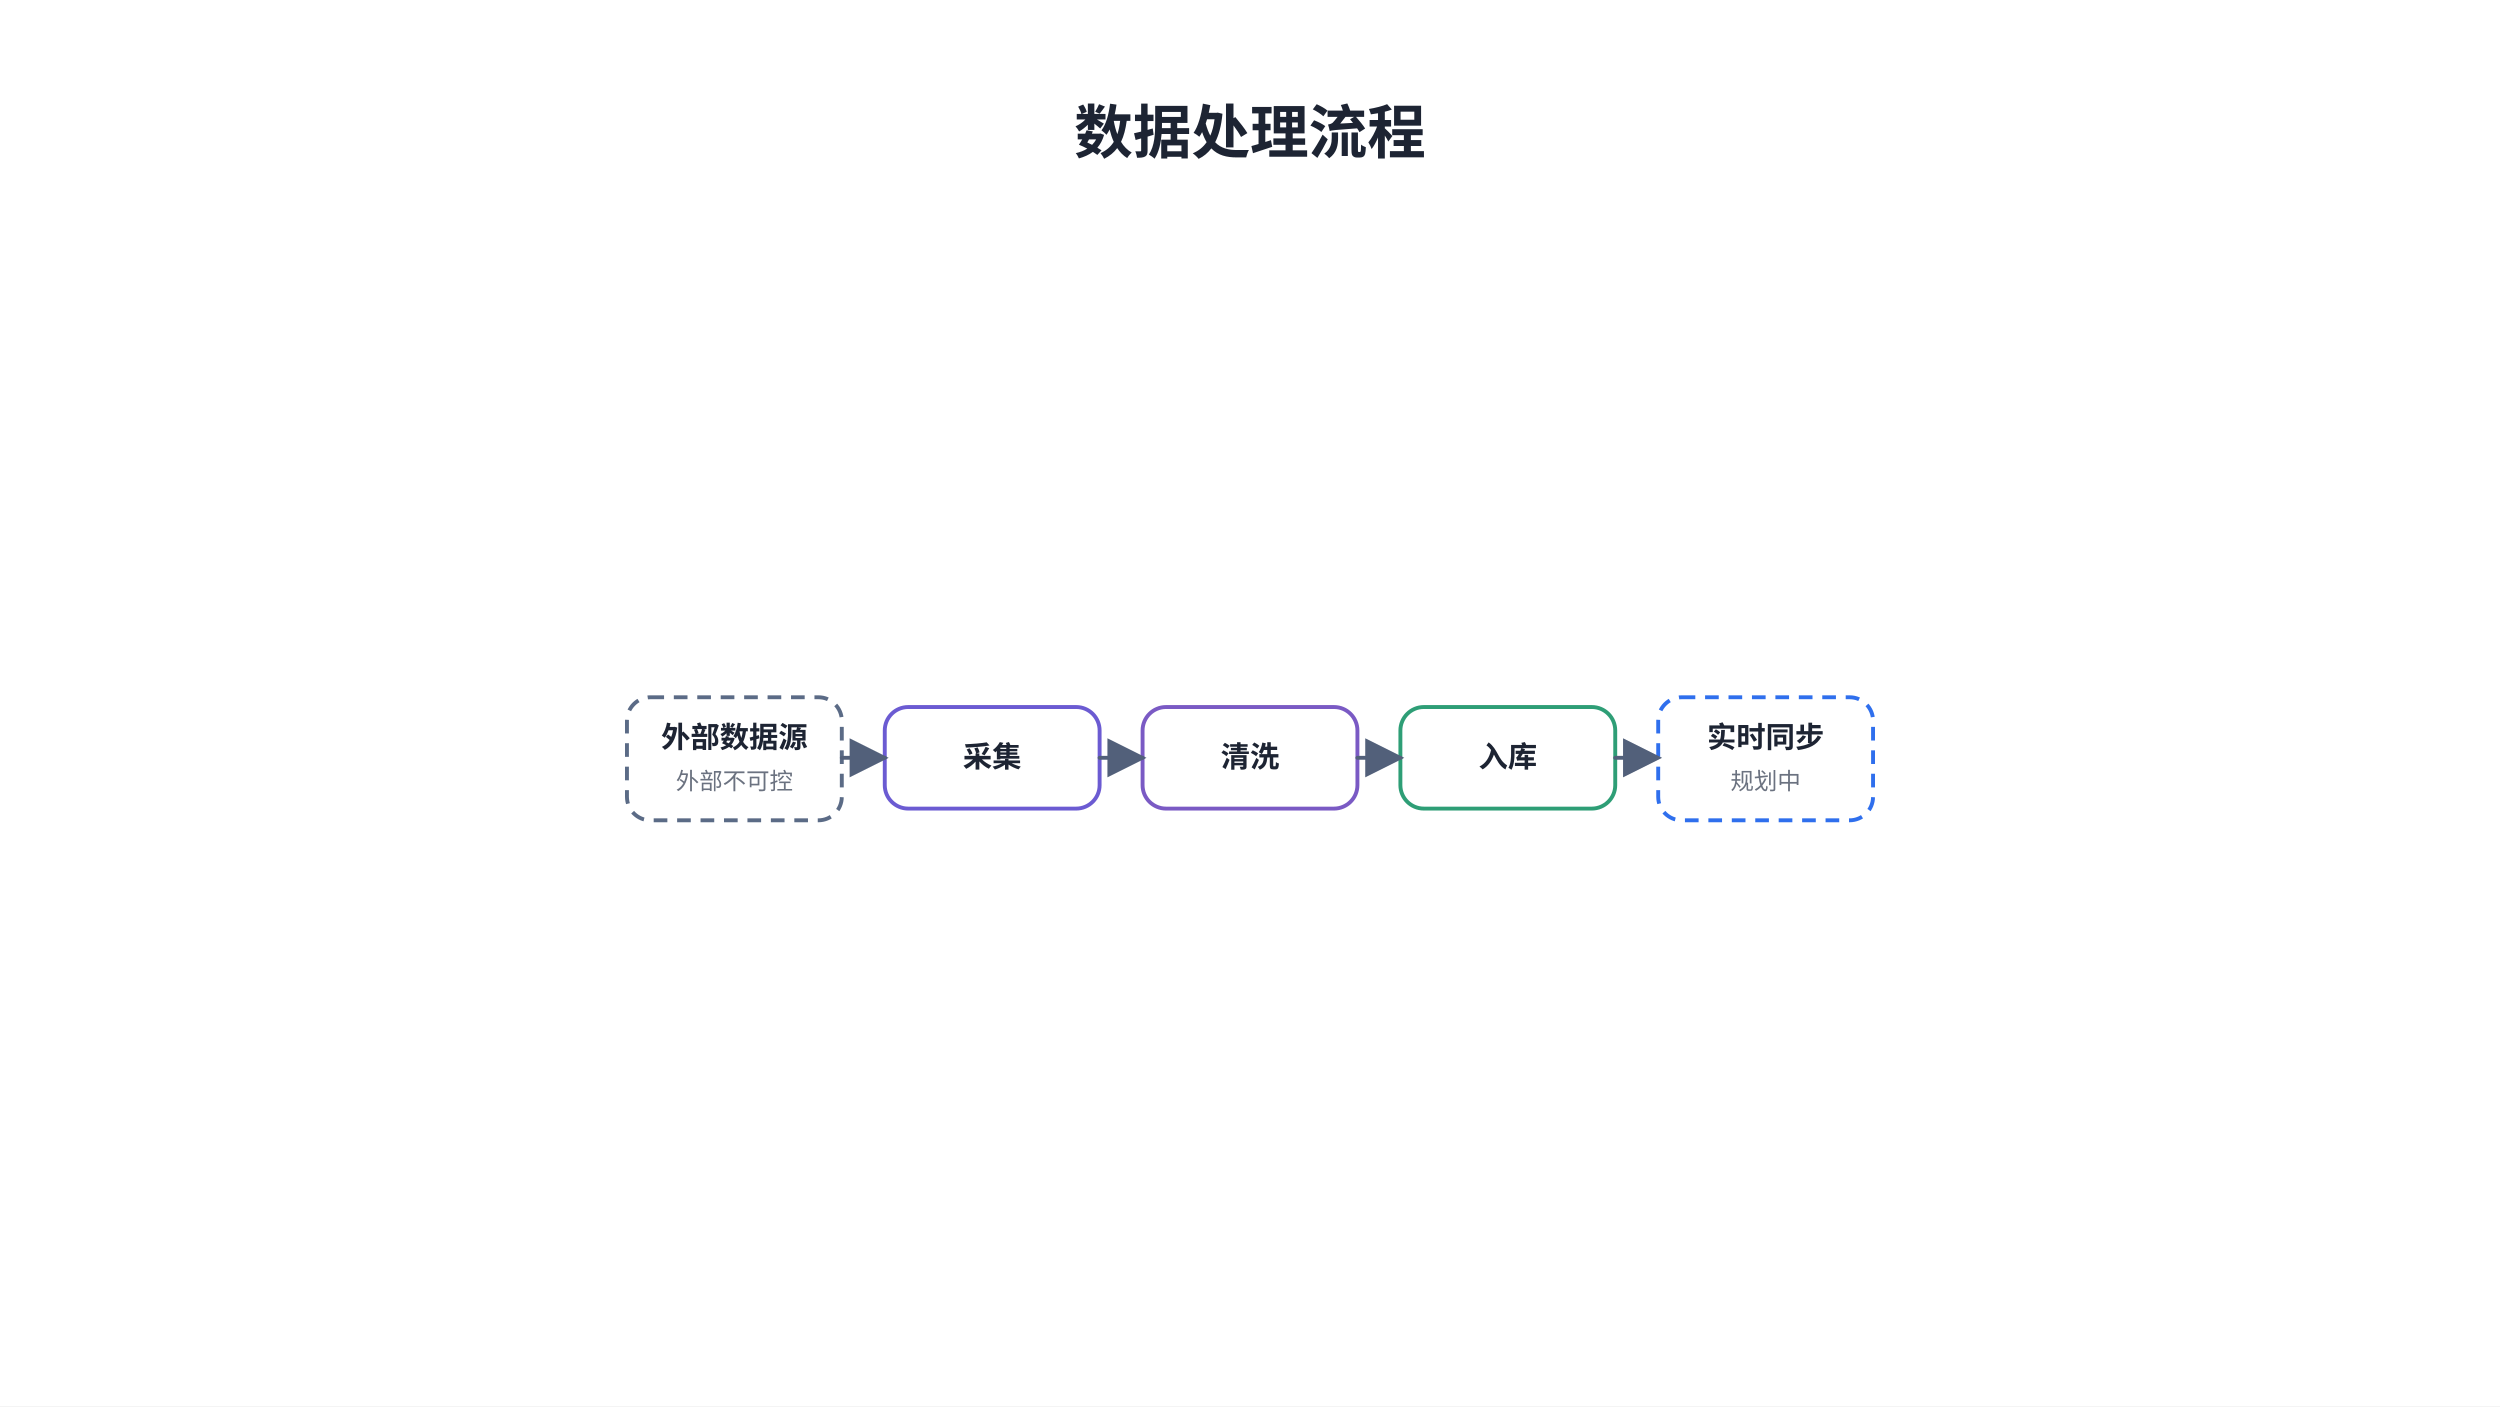
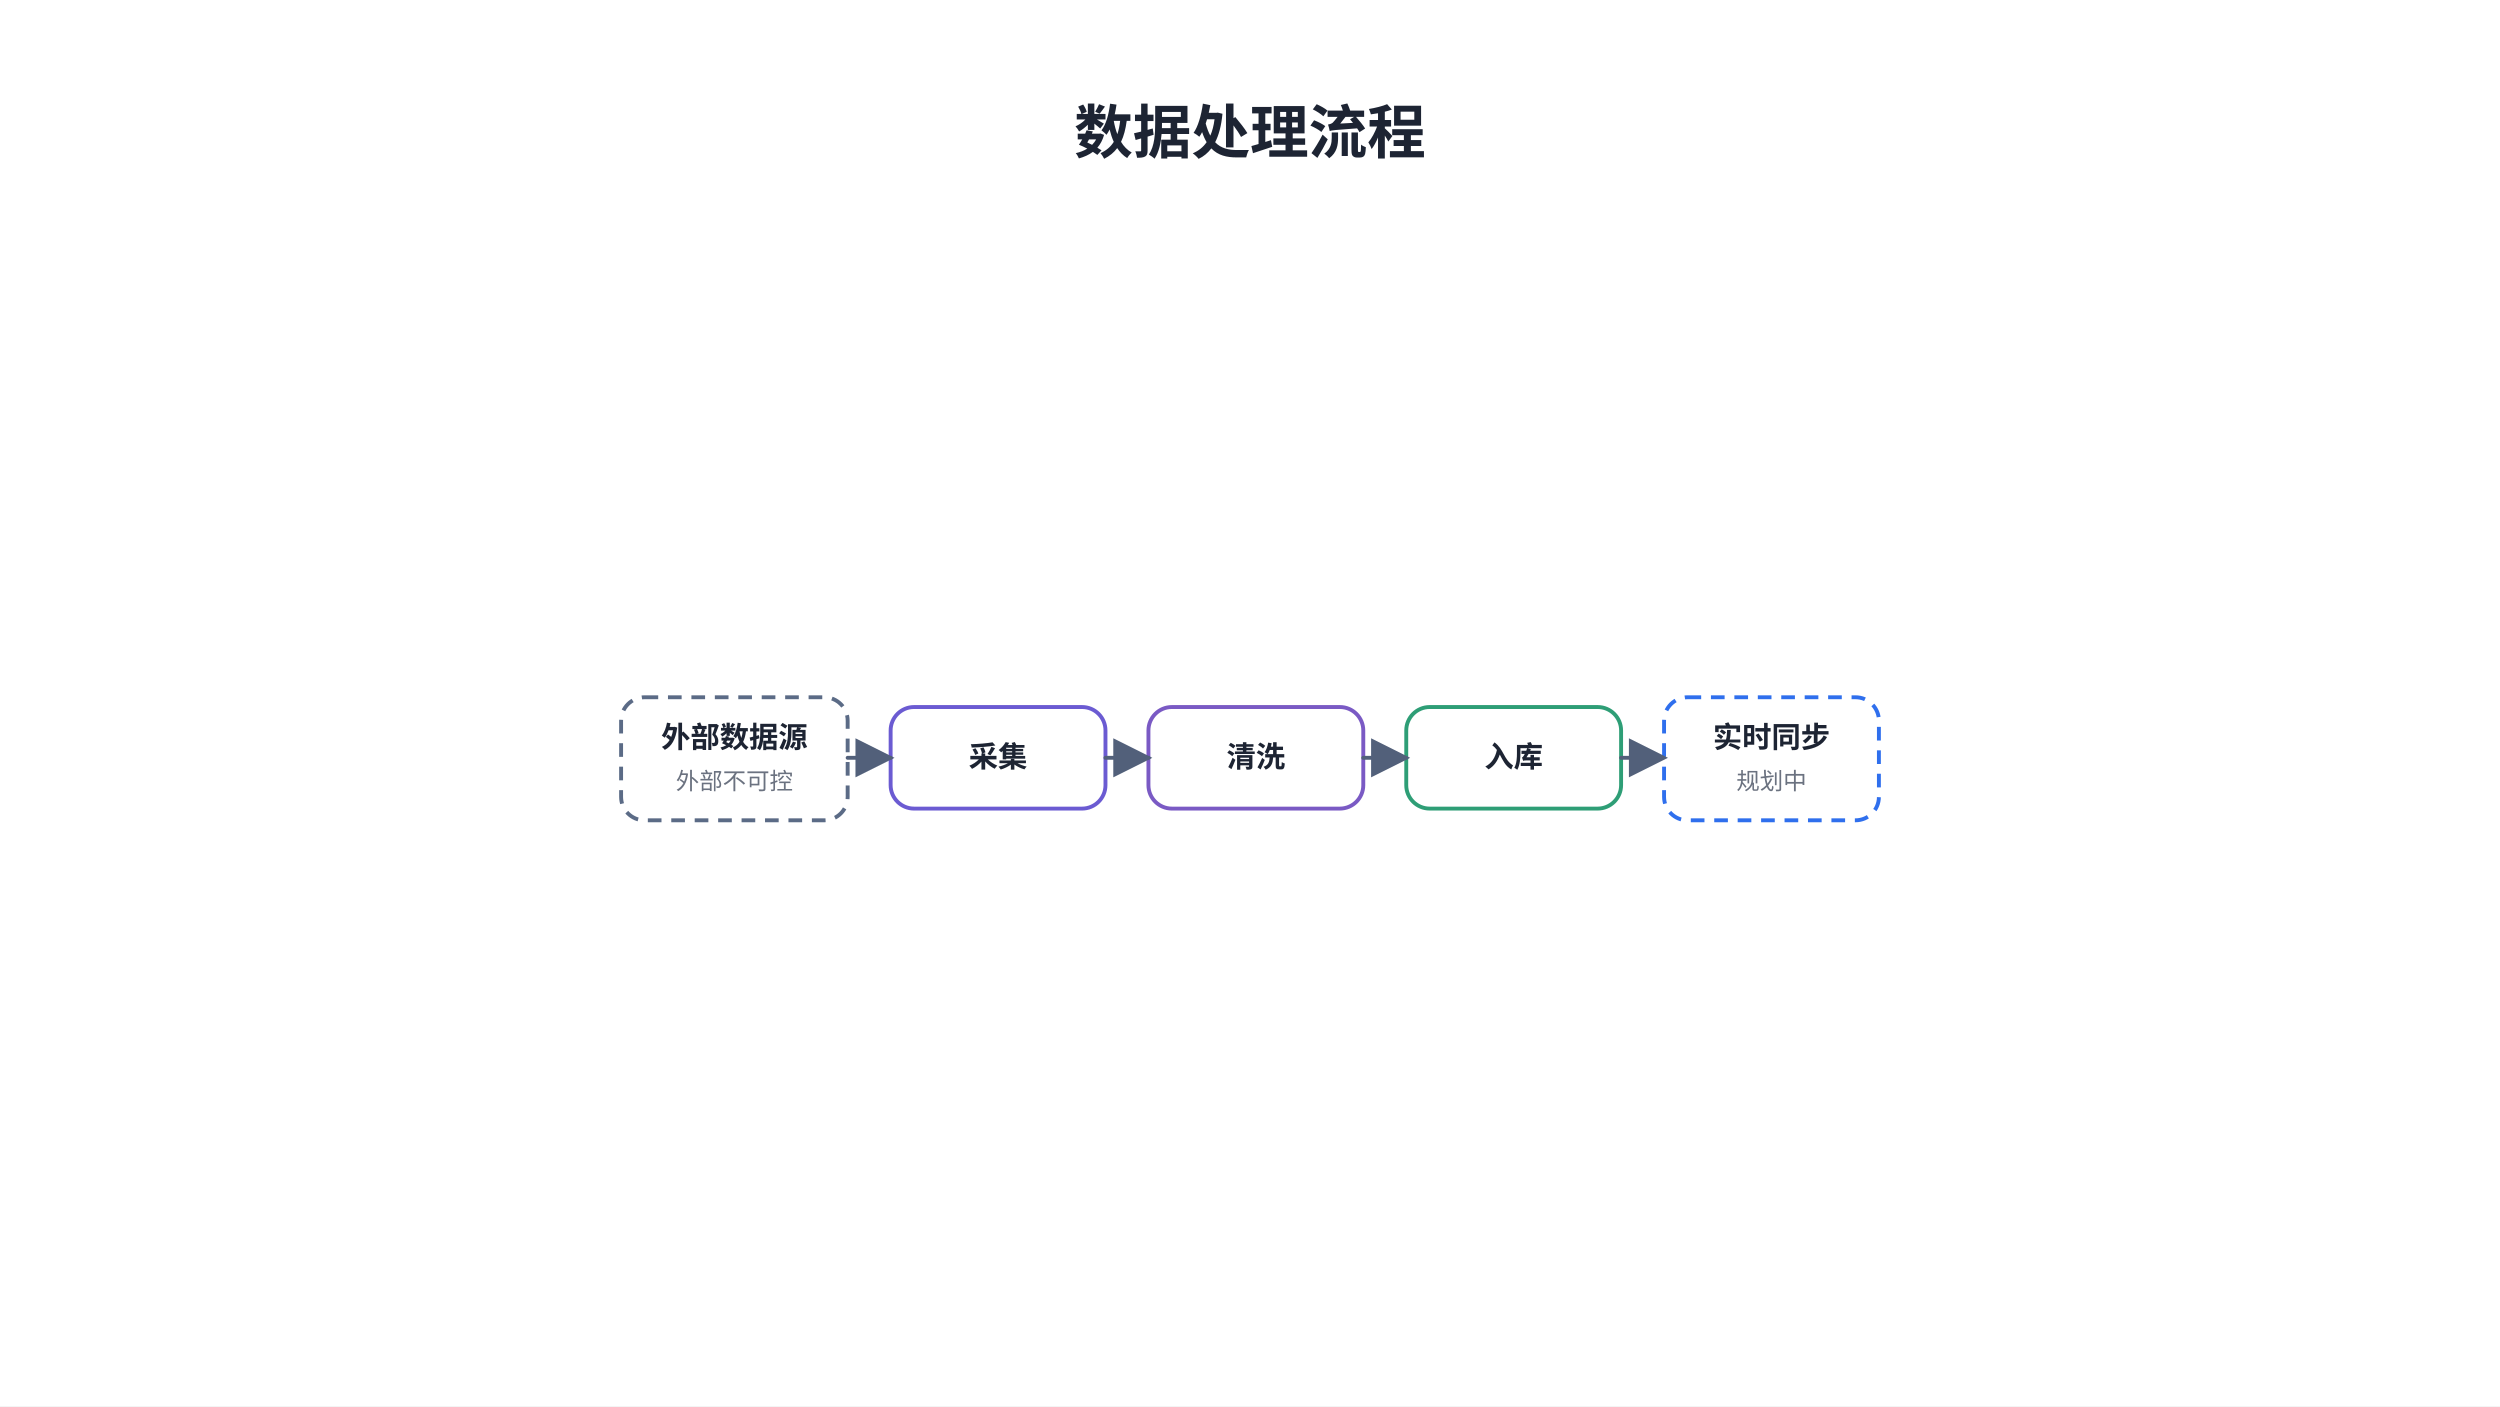
<svg xmlns="http://www.w3.org/2000/svg" id="figure-svg" viewBox="0 0 1280 720" role="img" aria-labelledby="figure-title figure-desc" font-family="'Microsoft YaHei', 'Microsoft YaHei', '微软雅黑', 'PingFang SC', 'Noto Sans CJK SC', Inter, Arial, sans-serif">
  <rect width="1280" height="720" fill="#FFFFFF" />
  <text data-node-id="figure-title-text" x="640" y="68" fill="#1D2433" font-size="30" font-weight="700" text-anchor="middle" dominant-baseline="middle" font-family="'Microsoft YaHei', 'Microsoft YaHei', '微软雅黑', 'PingFang SC', 'Noto Sans CJK SC', Inter, Arial, sans-serif">
    <tspan x="640" y="68">数据处理流程</tspan>
  </text>
  <g data-node-id="source-group">
-     <rect data-node-id="source-rect" x="321" y="357" width="110" height="63" rx="12" fill="#FFFFFF" stroke="#5B6B86" stroke-width="2" stroke-dasharray="7 5" />
+     <rect data-node-id="source-rect" x="318" y="357" width="116" height="63" rx="12" fill="#FFFFFF" stroke="#5B6B86" stroke-width="2" stroke-dasharray="7 5" />
    <text data-node-id="source-title" x="376" y="377.5" fill="#1D2433" font-size="15" font-weight="700" text-anchor="middle" dominant-baseline="middle" font-family="'Microsoft YaHei', 'Microsoft YaHei', '微软雅黑', 'PingFang SC', 'Noto Sans CJK SC', Inter, Arial, sans-serif">
      <tspan x="376" y="377.5">外部数据源</tspan>
    </text>
    <text data-node-id="source-detail" x="376" y="400" fill="#6B7280" font-size="12" font-weight="500" text-anchor="middle" dominant-baseline="middle" font-family="'Microsoft YaHei', 'Microsoft YaHei', '微软雅黑', 'PingFang SC', 'Noto Sans CJK SC', Inter, Arial, sans-serif">
      <tspan x="376" y="400">外部不可控</tspan>
    </text>
  </g>
  <g data-node-id="collect-group">
-     <rect data-node-id="collect-rect" x="453" y="362" width="110" height="52" rx="12" fill="#FFFFFF" stroke="#6B5BD2" stroke-width="2" />
-     <text data-node-id="collect-title" x="508" y="387.5" fill="#1D2433" font-size="15" font-weight="700" text-anchor="middle" dominant-baseline="middle" font-family="'Microsoft YaHei', 'Microsoft YaHei', '微软雅黑', 'PingFang SC', 'Noto Sans CJK SC', Inter, Arial, sans-serif">
-       <tspan x="508" y="387.5">采集</tspan>
+     <rect data-node-id="collect-rect" x="456" y="362" width="110" height="52" rx="12" fill="#FFFFFF" stroke="#6B5BD2" stroke-width="2" />
+     <text data-node-id="collect-title" x="511" y="387.5" fill="#1D2433" font-size="15" font-weight="700" text-anchor="middle" dominant-baseline="middle" font-family="'Microsoft YaHei', 'Microsoft YaHei', '微软雅黑', 'PingFang SC', 'Noto Sans CJK SC', Inter, Arial, sans-serif">
+       <tspan x="511" y="387.5">采集</tspan>
    </text>
  </g>
  <g data-node-id="clean-group">
-     <rect data-node-id="clean-rect" x="585" y="362" width="110" height="52" rx="12" fill="#FFFFFF" stroke="#7A5AC4" stroke-width="2" />
-     <text data-node-id="clean-title" x="640" y="387.5" fill="#1D2433" font-size="15" font-weight="700" text-anchor="middle" dominant-baseline="middle" font-family="'Microsoft YaHei', 'Microsoft YaHei', '微软雅黑', 'PingFang SC', 'Noto Sans CJK SC', Inter, Arial, sans-serif">
-       <tspan x="640" y="387.5">清洗</tspan>
+     <rect data-node-id="clean-rect" x="588" y="362" width="110" height="52" rx="12" fill="#FFFFFF" stroke="#7A5AC4" stroke-width="2" />
+     <text data-node-id="clean-title" x="643" y="387.5" fill="#1D2433" font-size="15" font-weight="700" text-anchor="middle" dominant-baseline="middle" font-family="'Microsoft YaHei', 'Microsoft YaHei', '微软雅黑', 'PingFang SC', 'Noto Sans CJK SC', Inter, Arial, sans-serif">
+       <tspan x="643" y="387.5">清洗</tspan>
    </text>
  </g>
  <g data-node-id="store-group">
-     <rect data-node-id="store-rect" x="717" y="362" width="110" height="52" rx="12" fill="#FFFFFF" stroke="#2E9E76" stroke-width="2" />
-     <text data-node-id="store-title" x="772" y="387.5" fill="#1D2433" font-size="15" font-weight="700" text-anchor="middle" dominant-baseline="middle" font-family="'Microsoft YaHei', 'Microsoft YaHei', '微软雅黑', 'PingFang SC', 'Noto Sans CJK SC', Inter, Arial, sans-serif">
-       <tspan x="772" y="387.5">入库</tspan>
+     <rect data-node-id="store-rect" x="720" y="362" width="110" height="52" rx="12" fill="#FFFFFF" stroke="#2E9E76" stroke-width="2" />
+     <text data-node-id="store-title" x="775" y="387.5" fill="#1D2433" font-size="15" font-weight="700" text-anchor="middle" dominant-baseline="middle" font-family="'Microsoft YaHei', 'Microsoft YaHei', '微软雅黑', 'PingFang SC', 'Noto Sans CJK SC', Inter, Arial, sans-serif">
+       <tspan x="775" y="387.5">入库</tspan>
    </text>
  </g>
  <g data-node-id="realtime-group">
-     <rect data-node-id="realtime-rect" x="849" y="357" width="110" height="63" rx="12" fill="#FFFFFF" stroke="#2F6FED" stroke-width="2" stroke-dasharray="7 5" />
-     <text data-node-id="realtime-title" x="904" y="377.5" fill="#1D2433" font-size="15" font-weight="700" text-anchor="middle" dominant-baseline="middle" font-family="'Microsoft YaHei', 'Microsoft YaHei', '微软雅黑', 'PingFang SC', 'Noto Sans CJK SC', Inter, Arial, sans-serif">
-       <tspan x="904" y="377.5">实时同步</tspan>
+     <rect data-node-id="realtime-rect" x="852" y="357" width="110" height="63" rx="12" fill="#FFFFFF" stroke="#2F6FED" stroke-width="2" stroke-dasharray="7 5" />
+     <text data-node-id="realtime-title" x="907" y="377.5" fill="#1D2433" font-size="15" font-weight="700" text-anchor="middle" dominant-baseline="middle" font-family="'Microsoft YaHei', 'Microsoft YaHei', '微软雅黑', 'PingFang SC', 'Noto Sans CJK SC', Inter, Arial, sans-serif">
+       <tspan x="907" y="377.5">实时同步</tspan>
    </text>
-     <text data-node-id="realtime-detail" x="904" y="400" fill="#6B7280" font-size="12" font-weight="500" text-anchor="middle" dominant-baseline="middle" font-family="'Microsoft YaHei', 'Microsoft YaHei', '微软雅黑', 'PingFang SC', 'Noto Sans CJK SC', Inter, Arial, sans-serif">
-       <tspan x="904" y="400">规划中</tspan>
+     <text data-node-id="realtime-detail" x="907" y="400" fill="#6B7280" font-size="12" font-weight="500" text-anchor="middle" dominant-baseline="middle" font-family="'Microsoft YaHei', 'Microsoft YaHei', '微软雅黑', 'PingFang SC', 'Noto Sans CJK SC', Inter, Arial, sans-serif">
+       <tspan x="907" y="400">规划中</tspan>
    </text>
  </g>
  <g data-node-id="edge-0-connector">
    <defs>
      <marker id="marker-edge-0-connector" markerWidth="10" markerHeight="10" refX="9" refY="5" orient="auto" markerUnits="strokeWidth" overflow="visible">
        <path d="M 0 0 L 10 5 L 0 10 z" fill="#52607A" />
      </marker>
    </defs>
-     <polyline points="431,388 453,388" fill="none" stroke="#52607A" stroke-width="2" stroke-linecap="round" stroke-linejoin="round" marker-end="url(#marker-edge-0-connector)" />
+     <polyline points="434,388 456,388" fill="none" stroke="#52607A" stroke-width="2" stroke-linecap="round" stroke-linejoin="round" marker-end="url(#marker-edge-0-connector)" />
  </g>
  <g data-node-id="edge-1-connector">
    <defs>
      <marker id="marker-edge-1-connector" markerWidth="10" markerHeight="10" refX="9" refY="5" orient="auto" markerUnits="strokeWidth" overflow="visible">
        <path d="M 0 0 L 10 5 L 0 10 z" fill="#52607A" />
      </marker>
    </defs>
-     <polyline points="563,388 585,388" fill="none" stroke="#52607A" stroke-width="2" stroke-linecap="round" stroke-linejoin="round" marker-end="url(#marker-edge-1-connector)" />
+     <polyline points="566,388 588,388" fill="none" stroke="#52607A" stroke-width="2" stroke-linecap="round" stroke-linejoin="round" marker-end="url(#marker-edge-1-connector)" />
  </g>
  <g data-node-id="edge-2-connector">
    <defs>
      <marker id="marker-edge-2-connector" markerWidth="10" markerHeight="10" refX="9" refY="5" orient="auto" markerUnits="strokeWidth" overflow="visible">
        <path d="M 0 0 L 10 5 L 0 10 z" fill="#52607A" />
      </marker>
    </defs>
-     <polyline points="695,388 717,388" fill="none" stroke="#52607A" stroke-width="2" stroke-linecap="round" stroke-linejoin="round" marker-end="url(#marker-edge-2-connector)" />
+     <polyline points="698,388 720,388" fill="none" stroke="#52607A" stroke-width="2" stroke-linecap="round" stroke-linejoin="round" marker-end="url(#marker-edge-2-connector)" />
  </g>
  <g data-node-id="edge-3-connector">
    <defs>
      <marker id="marker-edge-3-connector" markerWidth="10" markerHeight="10" refX="9" refY="5" orient="auto" markerUnits="strokeWidth" overflow="visible">
        <path d="M 0 0 L 10 5 L 0 10 z" fill="#52607A" />
      </marker>
    </defs>
-     <polyline points="827,388 849,388" fill="none" stroke="#52607A" stroke-width="2" stroke-linecap="round" stroke-linejoin="round" stroke-dasharray="7 5" marker-end="url(#marker-edge-3-connector)" />
+     <polyline points="830,388 852,388" fill="none" stroke="#52607A" stroke-width="2" stroke-linecap="round" stroke-linejoin="round" stroke-dasharray="7 5" marker-end="url(#marker-edge-3-connector)" />
  </g>
</svg>
